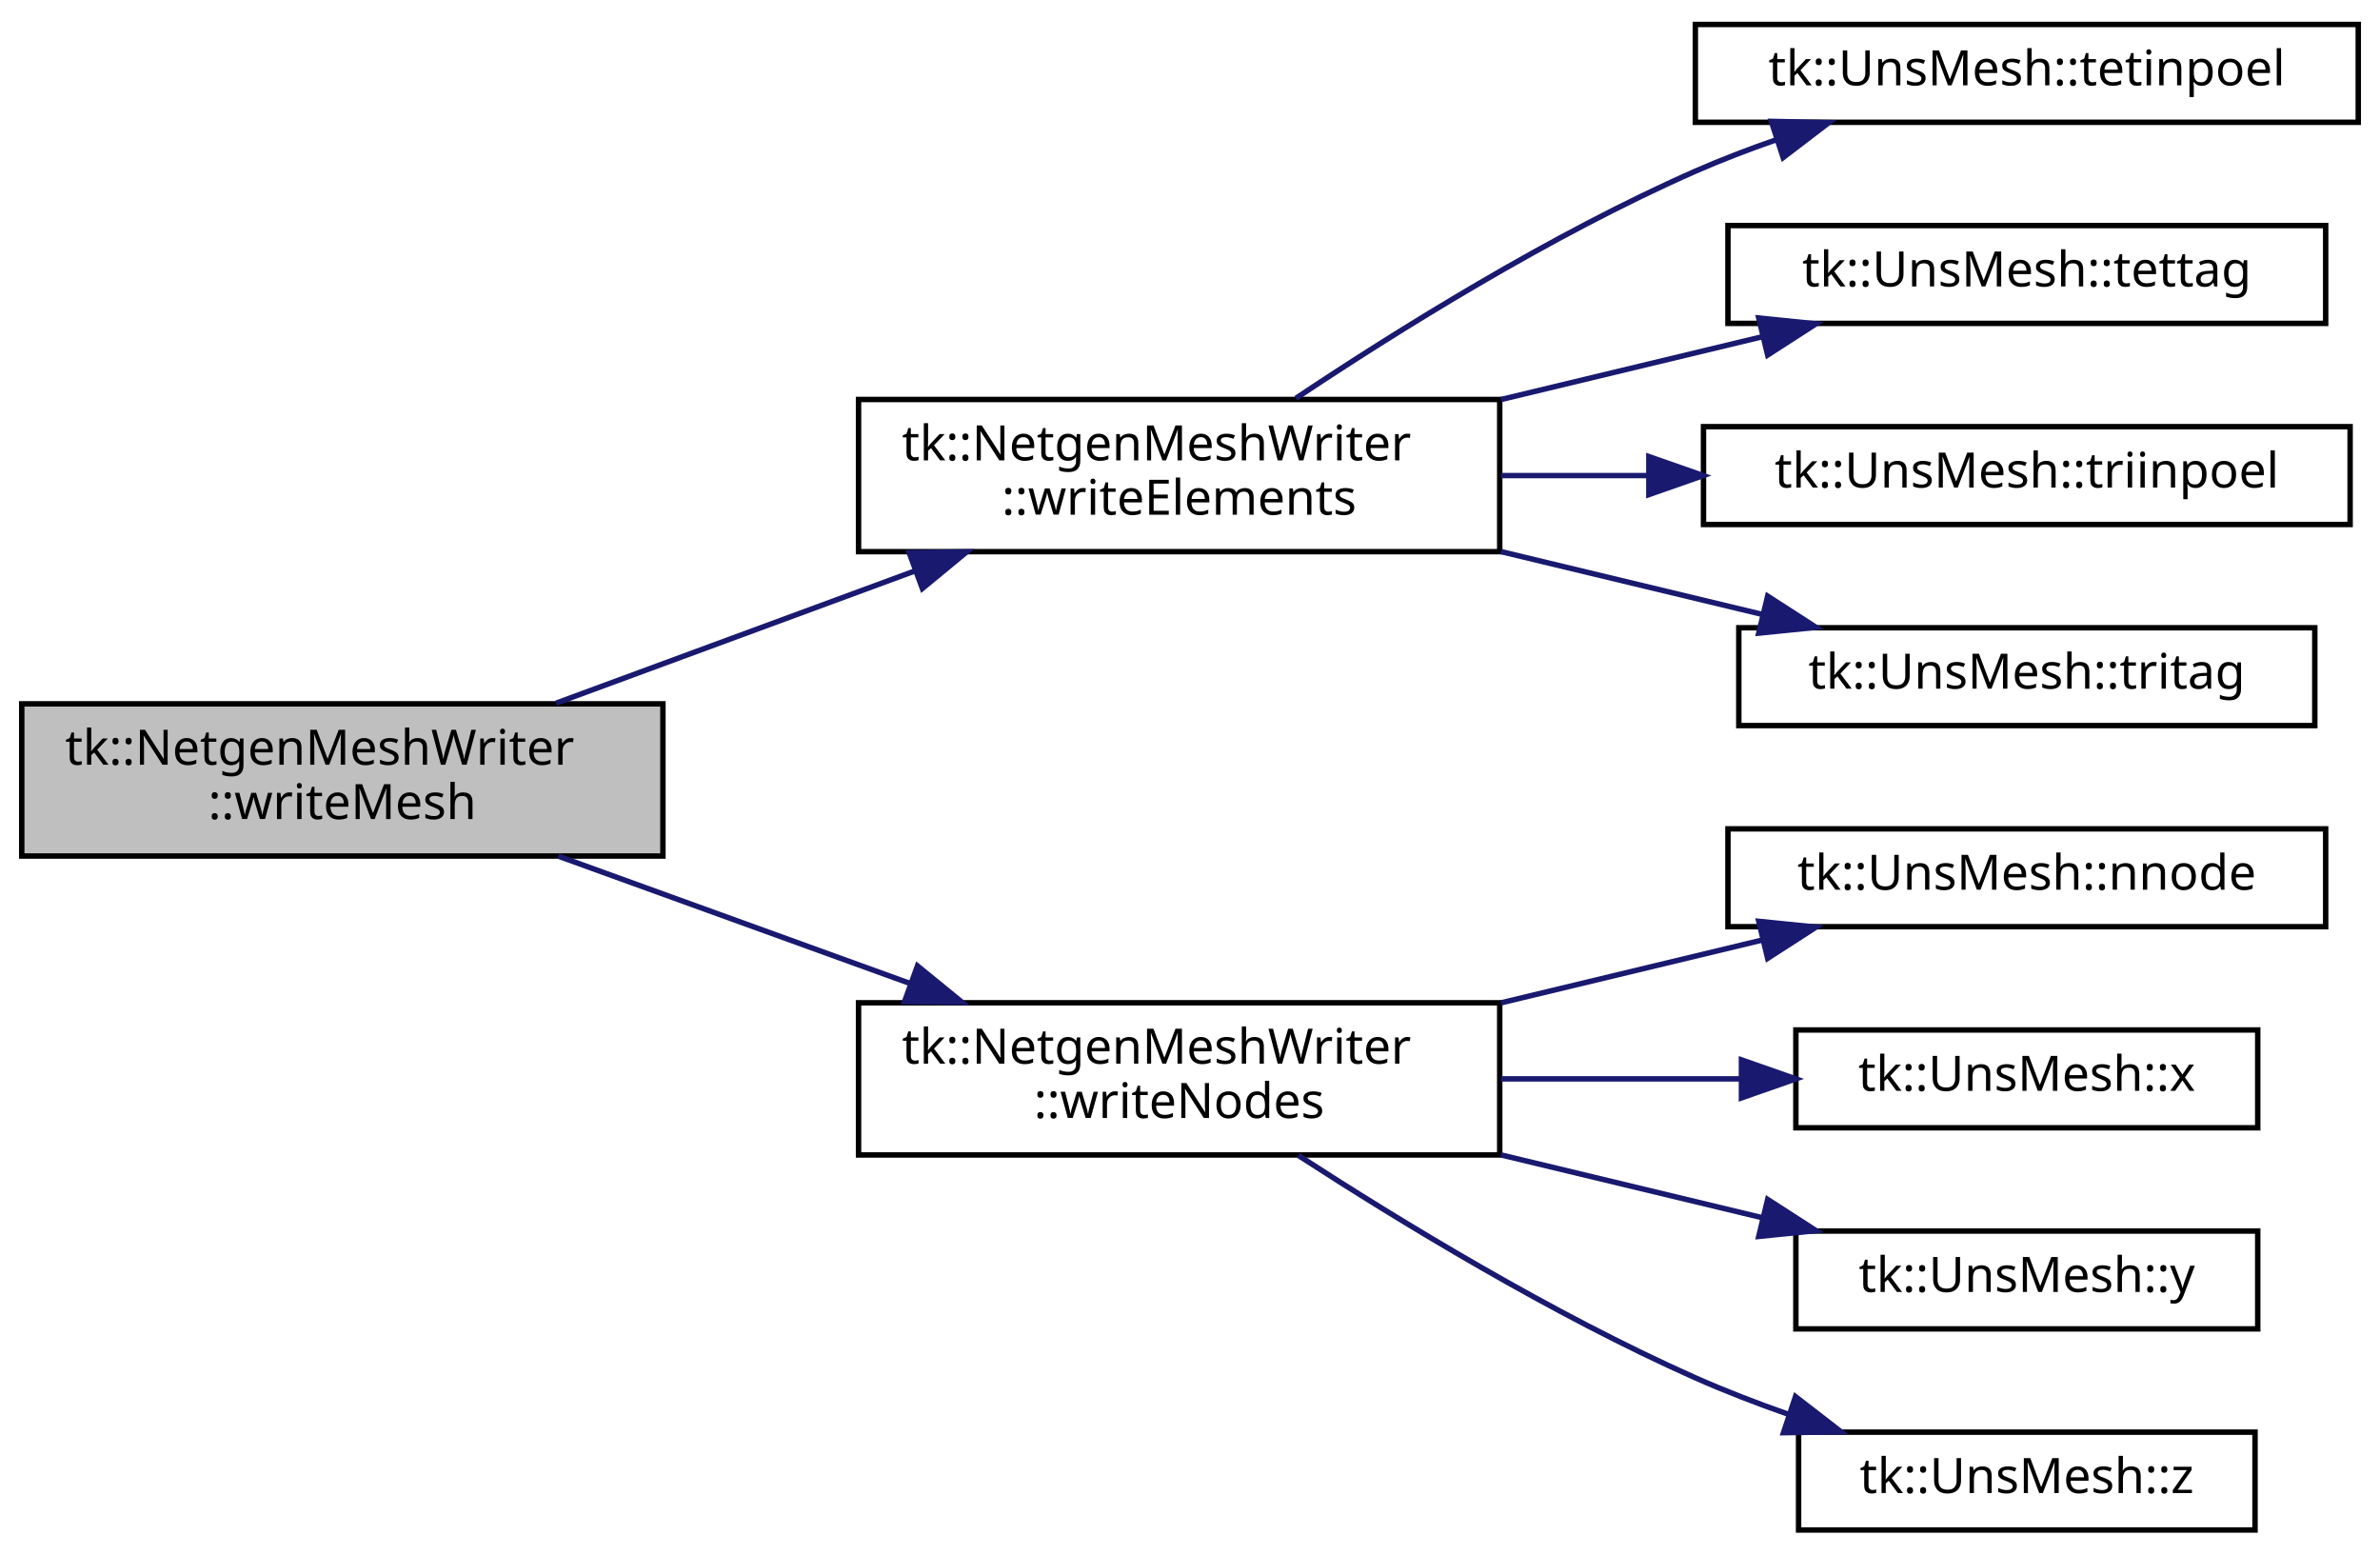
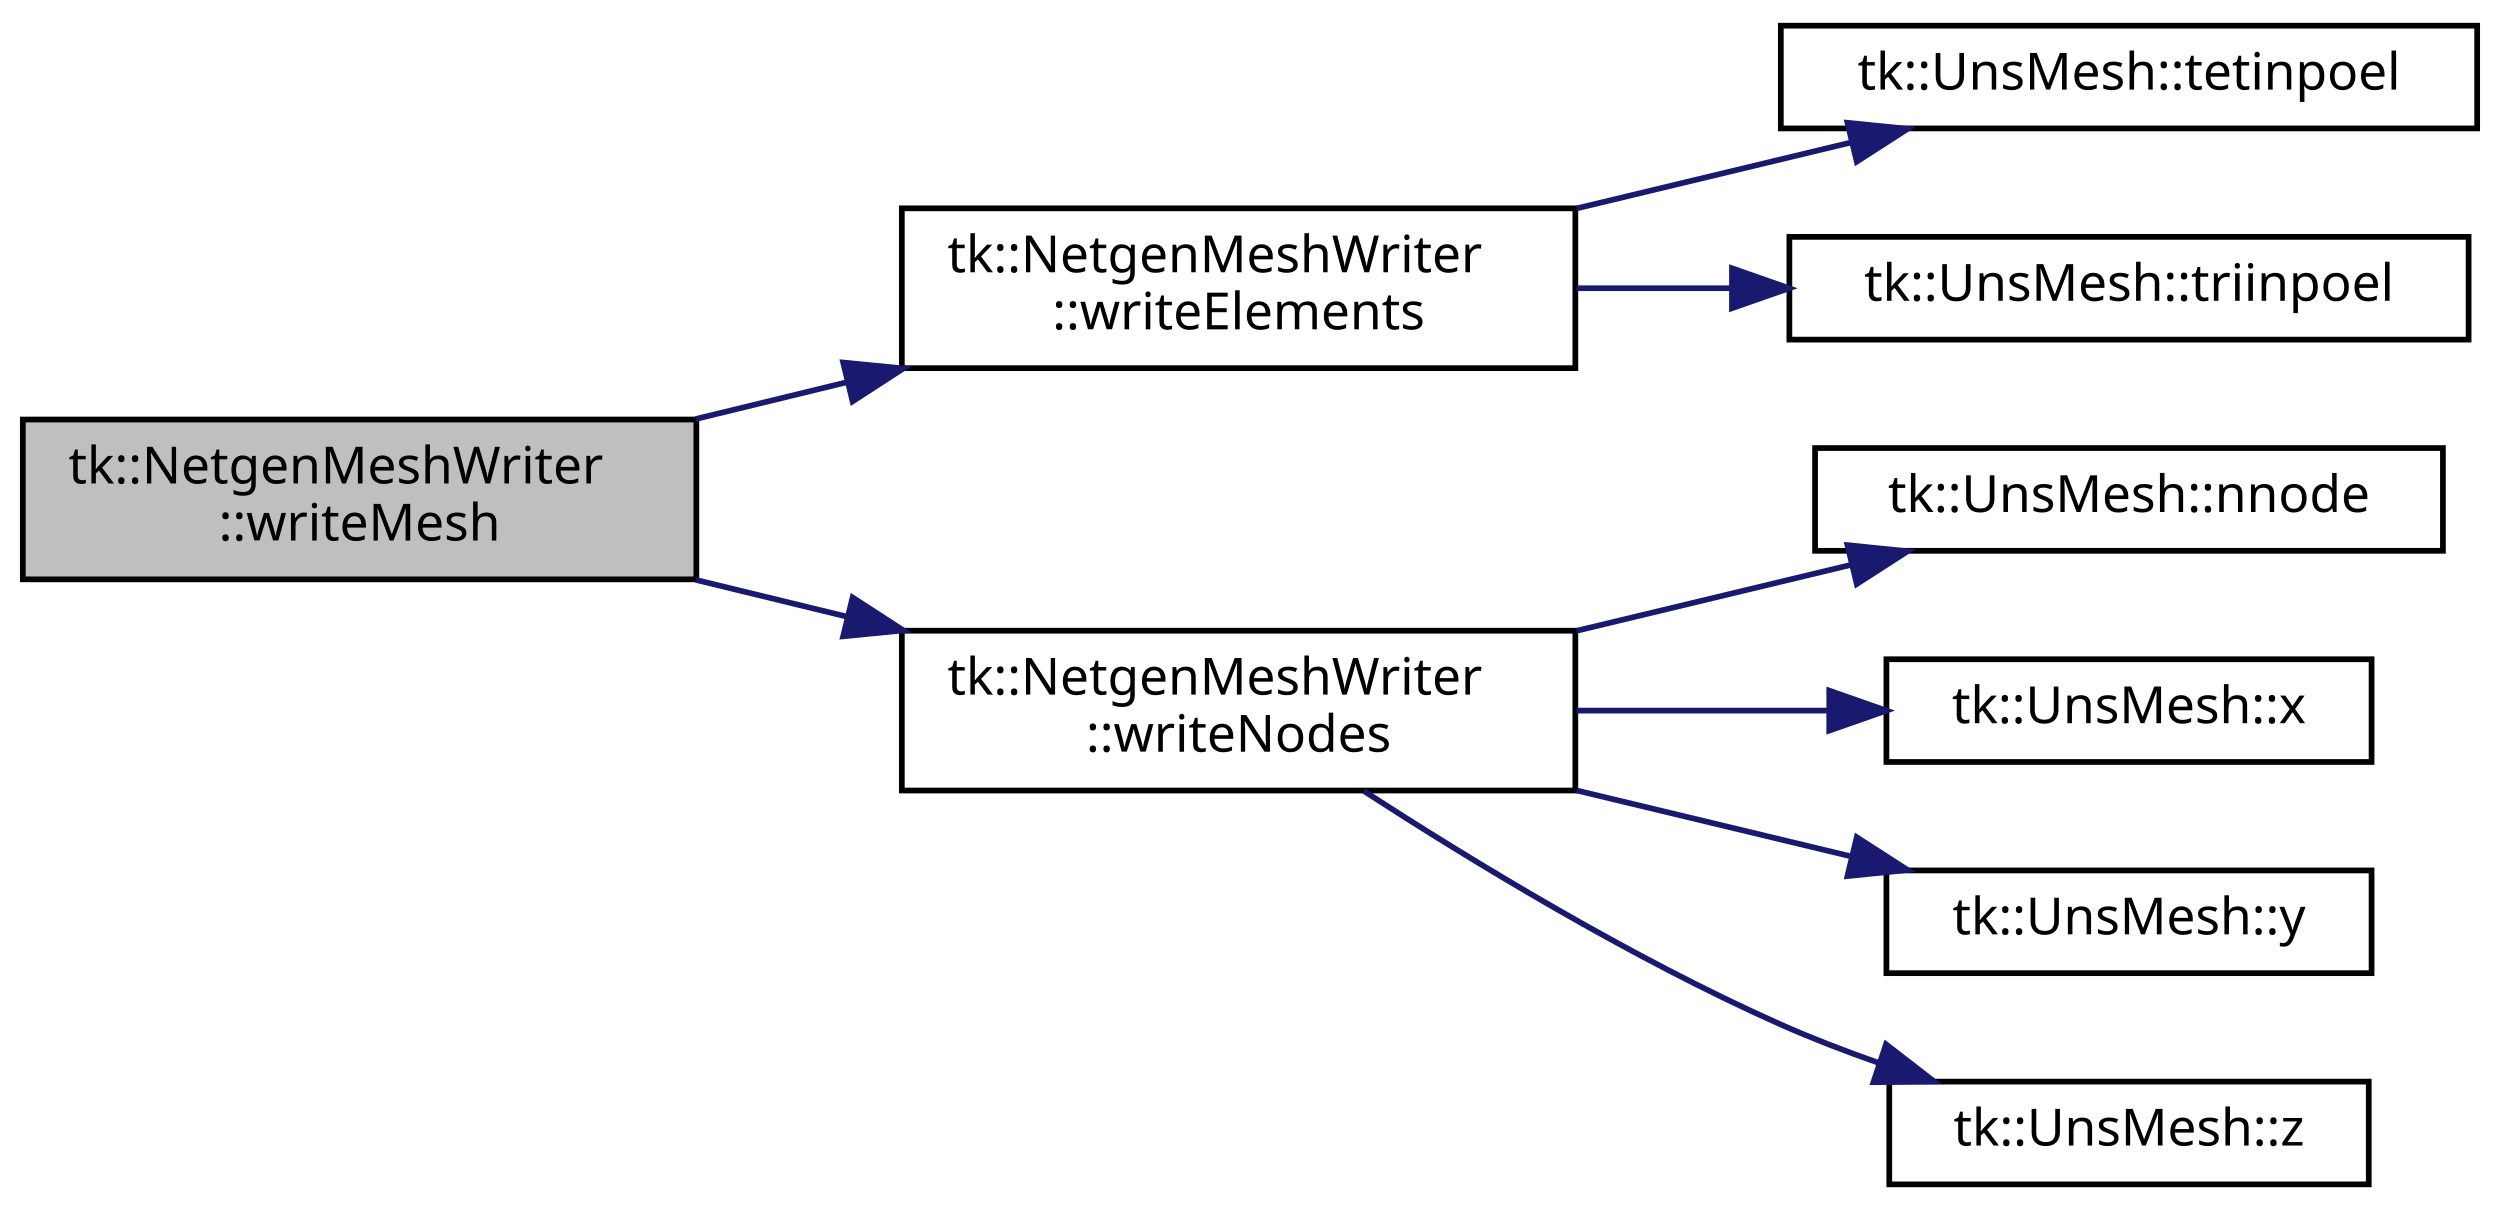
- <svg xmlns="http://www.w3.org/2000/svg" xmlns:xlink="http://www.w3.org/1999/xlink" width="438pt" height="286pt" viewBox="0.00 0.00 438.00 286.00">
-   <g id="graph0" class="graph" transform="scale(1 1) rotate(0) translate(4 282)">
+ <svg xmlns="http://www.w3.org/2000/svg" xmlns:xlink="http://www.w3.org/1999/xlink" width="438pt" height="212pt" viewBox="0.00 0.00 438.00 212.00">
+   <g id="graph0" class="graph" transform="scale(1 1) rotate(0) translate(4 208)">
    <g id="node1" class="node">
-       <polygon fill="#bfbfbf" stroke="black" points="0,-124.5 0,-152.5 118,-152.5 118,-124.5 0,-124.5" />
-       <text text-anchor="start" x="8" y="-141.3" font-family="sans-serif" font-size="9.00">tk::NetgenMeshWriter</text>
-       <text text-anchor="middle" x="59" y="-131.3" font-family="sans-serif" font-size="9.00">::writeMesh</text>
+       <polygon fill="#bfbfbf" stroke="black" points="0,-106.5 0,-134.5 118,-134.5 118,-106.5 0,-106.5" />
+       <text text-anchor="start" x="8" y="-123.3" font-family="sans-serif" font-size="9.00">tk::NetgenMeshWriter</text>
+       <text text-anchor="middle" x="59" y="-113.3" font-family="sans-serif" font-size="9.00">::writeMesh</text>
    </g>
    <g id="node2" class="node">
      <g id="a_node2">
        <a xlink:href="classtk_1_1_netgen_mesh_writer.html#a5eb39211863f118884093680453273eb" target="_top" xlink:title="Write elements, i.e., connectivity. ">
-           <polygon fill="none" stroke="black" points="154,-180.5 154,-208.5 272,-208.5 272,-180.5 154,-180.5" />
-           <text text-anchor="start" x="162" y="-197.3" font-family="sans-serif" font-size="9.00">tk::NetgenMeshWriter</text>
-           <text text-anchor="middle" x="213" y="-187.3" font-family="sans-serif" font-size="9.00">::writeElements</text>
+           <polygon fill="none" stroke="black" points="154,-143.5 154,-171.5 272,-171.5 272,-143.5 154,-143.5" />
+           <text text-anchor="start" x="162" y="-160.3" font-family="sans-serif" font-size="9.00">tk::NetgenMeshWriter</text>
+           <text text-anchor="middle" x="213" y="-150.3" font-family="sans-serif" font-size="9.00">::writeElements</text>
        </a>
      </g>
    </g>
    <g id="edge1" class="edge">
-       <path fill="none" stroke="midnightblue" d="M98.356,-152.631C118.414,-160.021 143.152,-169.135 164.421,-176.971" />
-       <polygon fill="midnightblue" stroke="midnightblue" points="163.326,-180.298 173.92,-180.47 165.746,-173.729 163.326,-180.298" />
+       <path fill="none" stroke="midnightblue" d="M117.898,-134.594C126.554,-136.701 135.542,-138.889 144.378,-141.039" />
+       <polygon fill="midnightblue" stroke="midnightblue" points="143.719,-144.481 154.263,-143.446 145.374,-137.68 143.719,-144.481" />
    </g>
-     <g id="node7" class="node">
-       <g id="a_node7">
+     <g id="node5" class="node">
+       <g id="a_node5">
        <a xlink:href="classtk_1_1_netgen_mesh_writer.html#aa569d42060f80aecc97bc754eb4e8219" target="_top" xlink:title="Write nodes. ">
          <polygon fill="none" stroke="black" points="154,-69.5 154,-97.5 272,-97.5 272,-69.5 154,-69.5" />
          <text text-anchor="start" x="162" y="-86.3" font-family="sans-serif" font-size="9.00">tk::NetgenMeshWriter</text>
          <text text-anchor="middle" x="213" y="-76.3" font-family="sans-serif" font-size="9.00">::writeNodes</text>
        </a>
      </g>
    </g>
-     <g id="edge6" class="edge">
-       <path fill="none" stroke="midnightblue" d="M98.749,-124.479C118.416,-117.363 142.503,-108.647 163.4,-101.086" />
-       <polygon fill="midnightblue" stroke="midnightblue" points="164.845,-104.285 173.057,-97.591 162.463,-97.703 164.845,-104.285" />
+     <g id="edge4" class="edge">
+       <path fill="none" stroke="midnightblue" d="M117.898,-106.406C126.554,-104.299 135.542,-102.111 144.378,-99.961" />
+       <polygon fill="midnightblue" stroke="midnightblue" points="145.374,-103.32 154.263,-97.555 143.719,-96.519 145.374,-103.32" />
    </g>
    <g id="node3" class="node">
      <g id="a_node3">
        <a xlink:href="classtk_1_1_uns_mesh.html#add64317e28f878c1c7c7ac18aebf1d20" target="_top" xlink:title="tk::UnsMesh::tetinpoel">
-           <polygon fill="none" stroke="black" points="308,-259.5 308,-277.5 430,-277.5 430,-259.5 308,-259.5" />
-           <text text-anchor="middle" x="369" y="-266.3" font-family="sans-serif" font-size="9.00">tk::UnsMesh::tetinpoel</text>
+           <polygon fill="none" stroke="black" points="308,-185.5 308,-203.5 430,-203.5 430,-185.5 308,-185.5" />
+           <text text-anchor="middle" x="369" y="-192.3" font-family="sans-serif" font-size="9.00">tk::UnsMesh::tetinpoel</text>
        </a>
      </g>
    </g>
    <g id="edge2" class="edge">
-       <path fill="none" stroke="midnightblue" d="M234.485,-208.718C253.016,-221.081 281.396,-238.799 308,-250.5 312.732,-252.581 317.775,-254.51 322.85,-256.271" />
-       <polygon fill="midnightblue" stroke="midnightblue" points="321.985,-259.671 332.578,-259.448 324.159,-253.017 321.985,-259.671" />
+       <path fill="none" stroke="midnightblue" d="M272.221,-171.488C288.151,-175.316 305.224,-179.417 320.479,-183.083" />
+       <polygon fill="midnightblue" stroke="midnightblue" points="319.669,-186.488 330.21,-185.421 321.305,-179.681 319.669,-186.488" />
    </g>
    <g id="node4" class="node">
      <g id="a_node4">
-         <a xlink:href="classtk_1_1_uns_mesh.html#a595bc94cca58ec2fbd7fcdabf8299e90" target="_top" xlink:title="tk::UnsMesh::tettag">
-           <polygon fill="none" stroke="black" points="314,-222.5 314,-240.5 424,-240.5 424,-222.5 314,-222.5" />
-           <text text-anchor="middle" x="369" y="-229.3" font-family="sans-serif" font-size="9.00">tk::UnsMesh::tettag</text>
+         <a xlink:href="classtk_1_1_uns_mesh.html#a939ed051a032233365bf9f61121a2e6c" target="_top" xlink:title="tk::UnsMesh::triinpoel">
+           <polygon fill="none" stroke="black" points="309.5,-148.5 309.5,-166.5 428.5,-166.5 428.5,-148.5 309.5,-148.5" />
+           <text text-anchor="middle" x="369" y="-155.3" font-family="sans-serif" font-size="9.00">tk::UnsMesh::triinpoel</text>
        </a>
      </g>
    </g>
    <g id="edge3" class="edge">
-       <path fill="none" stroke="midnightblue" d="M272.221,-208.488C288.151,-212.316 305.224,-216.417 320.479,-220.083" />
-       <polygon fill="midnightblue" stroke="midnightblue" points="319.669,-223.488 330.21,-222.421 321.305,-216.681 319.669,-223.488" />
-     </g>
-     <g id="node5" class="node">
-       <g id="a_node5">
-         <a xlink:href="classtk_1_1_uns_mesh.html#a939ed051a032233365bf9f61121a2e6c" target="_top" xlink:title="tk::UnsMesh::triinpoel">
-           <polygon fill="none" stroke="black" points="309.5,-185.5 309.5,-203.5 428.5,-203.5 428.5,-185.5 309.5,-185.5" />
-           <text text-anchor="middle" x="369" y="-192.3" font-family="sans-serif" font-size="9.00">tk::UnsMesh::triinpoel</text>
-         </a>
-       </g>
-     </g>
-     <g id="edge4" class="edge">
-       <path fill="none" stroke="midnightblue" d="M272.221,-194.5C281.07,-194.5 290.273,-194.5 299.32,-194.5" />
-       <polygon fill="midnightblue" stroke="midnightblue" points="299.441,-198 309.441,-194.5 299.441,-191 299.441,-198" />
+       <path fill="none" stroke="midnightblue" d="M272.221,-157.5C281.07,-157.5 290.273,-157.5 299.32,-157.5" />
+       <polygon fill="midnightblue" stroke="midnightblue" points="299.441,-161 309.441,-157.5 299.441,-154 299.441,-161" />
    </g>
    <g id="node6" class="node">
      <g id="a_node6">
-         <a xlink:href="classtk_1_1_uns_mesh.html#a6d594ba8d898e63513e14c425ff90dd7" target="_top" xlink:title="tk::UnsMesh::tritag">
-           <polygon fill="none" stroke="black" points="316,-148.5 316,-166.5 422,-166.5 422,-148.5 316,-148.5" />
-           <text text-anchor="middle" x="369" y="-155.3" font-family="sans-serif" font-size="9.00">tk::UnsMesh::tritag</text>
-         </a>
-       </g>
-     </g>
-     <g id="edge5" class="edge">
-       <path fill="none" stroke="midnightblue" d="M272.221,-180.512C288.151,-176.684 305.224,-172.583 320.479,-168.917" />
-       <polygon fill="midnightblue" stroke="midnightblue" points="321.305,-172.319 330.21,-166.579 319.669,-165.512 321.305,-172.319" />
-     </g>
-     <g id="node8" class="node">
-       <g id="a_node8">
        <a xlink:href="classtk_1_1_uns_mesh.html#a4ac3cf73164b914787b96d9966016237" target="_top" xlink:title="tk::UnsMesh::nnode">
          <polygon fill="none" stroke="black" points="314,-111.5 314,-129.5 424,-129.5 424,-111.5 314,-111.5" />
          <text text-anchor="middle" x="369" y="-118.3" font-family="sans-serif" font-size="9.00">tk::UnsMesh::nnode</text>
        </a>
      </g>
    </g>
-     <g id="edge7" class="edge">
+     <g id="edge5" class="edge">
      <path fill="none" stroke="midnightblue" d="M272.221,-97.488C288.151,-101.316 305.224,-105.417 320.479,-109.083" />
      <polygon fill="midnightblue" stroke="midnightblue" points="319.669,-112.488 330.21,-111.421 321.305,-105.681 319.669,-112.488" />
    </g>
-     <g id="node9" class="node">
-       <g id="a_node9">
+     <g id="node7" class="node">
+       <g id="a_node7">
        <a xlink:href="classtk_1_1_uns_mesh.html#a97d2679cf5043c1cae816935b9104f5b" target="_top" xlink:title="tk::UnsMesh::x">
          <polygon fill="none" stroke="black" points="326.5,-74.5 326.5,-92.5 411.5,-92.5 411.5,-74.5 326.5,-74.5" />
          <text text-anchor="middle" x="369" y="-81.3" font-family="sans-serif" font-size="9.00">tk::UnsMesh::x</text>
        </a>
      </g>
    </g>
-     <g id="edge8" class="edge">
+     <g id="edge6" class="edge">
      <path fill="none" stroke="midnightblue" d="M272.221,-83.5C286.751,-83.5 302.232,-83.5 316.417,-83.5" />
      <polygon fill="midnightblue" stroke="midnightblue" points="316.484,-87 326.484,-83.5 316.484,-80 316.484,-87" />
    </g>
-     <g id="node10" class="node">
-       <g id="a_node10">
+     <g id="node8" class="node">
+       <g id="a_node8">
        <a xlink:href="classtk_1_1_uns_mesh.html#ae8ebdeca040542425d1b3c49b809f76c" target="_top" xlink:title="tk::UnsMesh::y">
          <polygon fill="none" stroke="black" points="326.5,-37.5 326.5,-55.5 411.5,-55.5 411.5,-37.5 326.5,-37.5" />
          <text text-anchor="middle" x="369" y="-44.3" font-family="sans-serif" font-size="9.00">tk::UnsMesh::y</text>
        </a>
      </g>
    </g>
-     <g id="edge9" class="edge">
+     <g id="edge7" class="edge">
      <path fill="none" stroke="midnightblue" d="M272.221,-69.512C288.151,-65.684 305.224,-61.583 320.479,-57.917" />
      <polygon fill="midnightblue" stroke="midnightblue" points="321.305,-61.319 330.21,-55.579 319.669,-54.512 321.305,-61.319" />
    </g>
-     <g id="node11" class="node">
-       <g id="a_node11">
+     <g id="node9" class="node">
+       <g id="a_node9">
        <a xlink:href="classtk_1_1_uns_mesh.html#a637adb84b2d2e09d12a2b4843dd0b5df" target="_top" xlink:title="tk::UnsMesh::z">
          <polygon fill="none" stroke="black" points="327,-0.5 327,-18.5 411,-18.5 411,-0.5 327,-0.5" />
          <text text-anchor="middle" x="369" y="-7.3" font-family="sans-serif" font-size="9.00">tk::UnsMesh::z</text>
        </a>
      </g>
    </g>
-     <g id="edge10" class="edge">
+     <g id="edge8" class="edge">
      <path fill="none" stroke="midnightblue" d="M234.932,-69.42C253.521,-57.369 281.735,-40.167 308,-28.5 313.437,-26.085 319.276,-23.837 325.1,-21.795" />
      <polygon fill="midnightblue" stroke="midnightblue" points="326.431,-25.041 334.813,-18.56 324.219,-18.4 326.431,-25.041" />
    </g>
  </g>
</svg>
